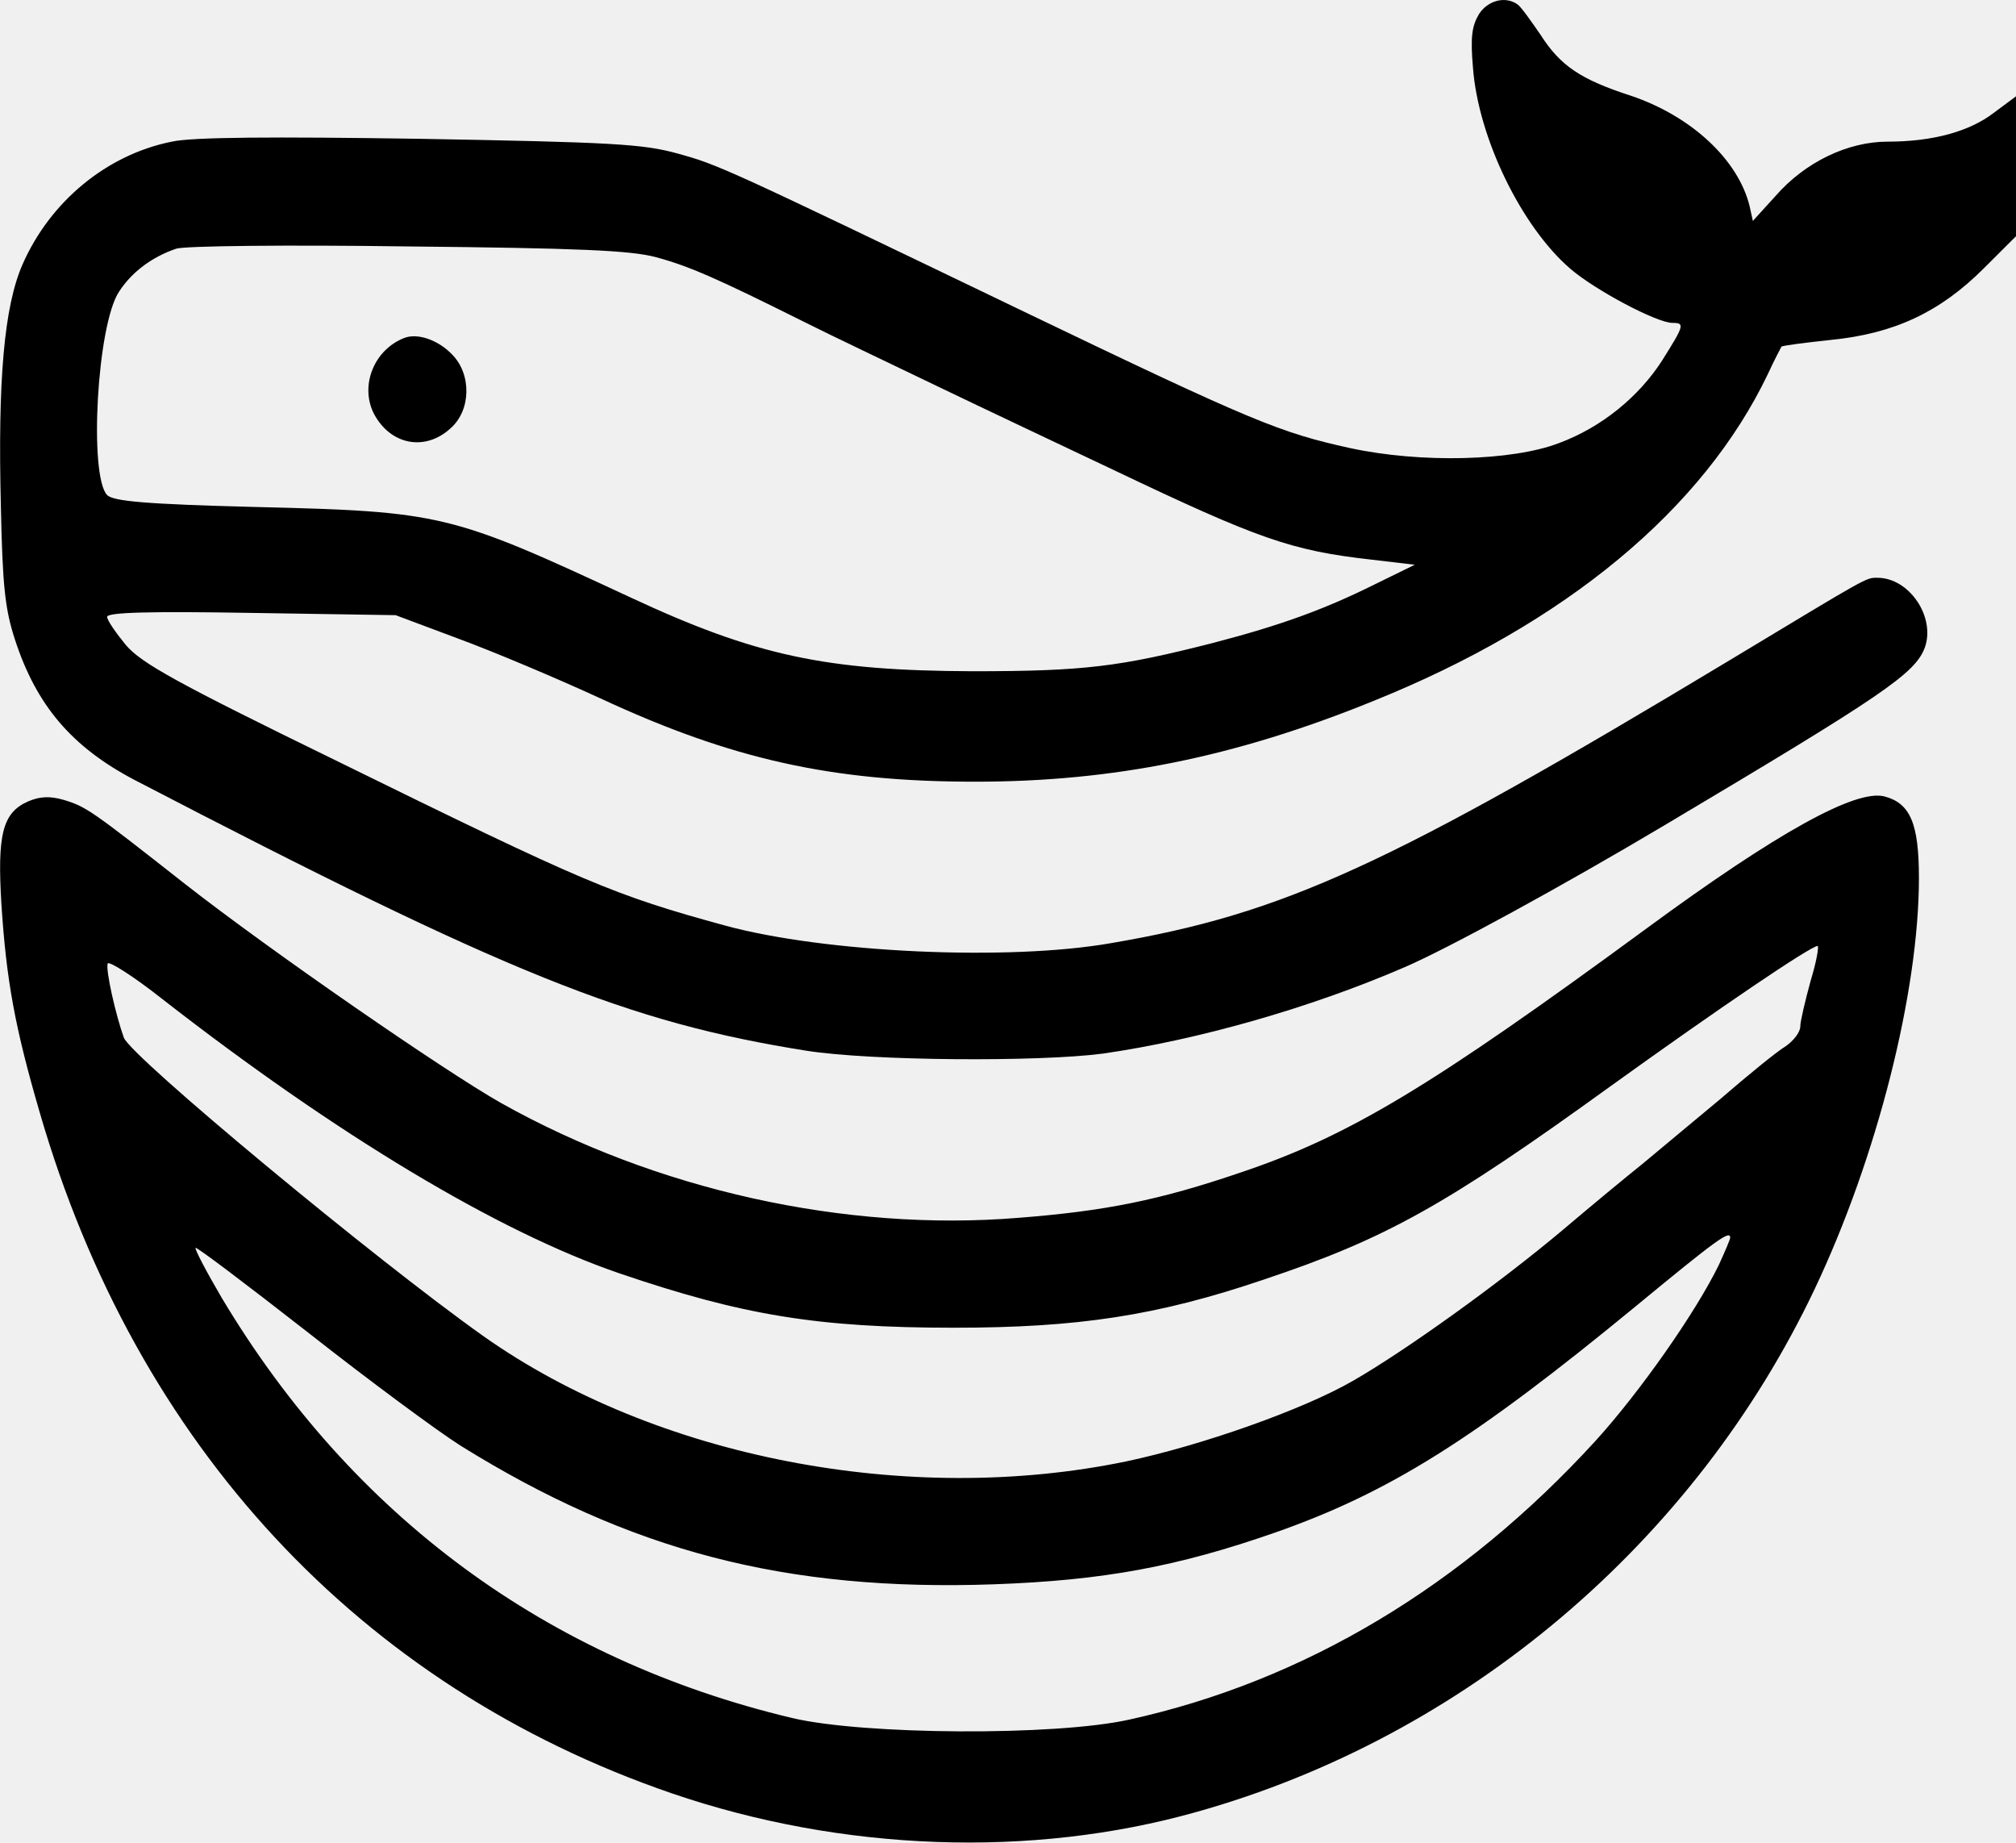
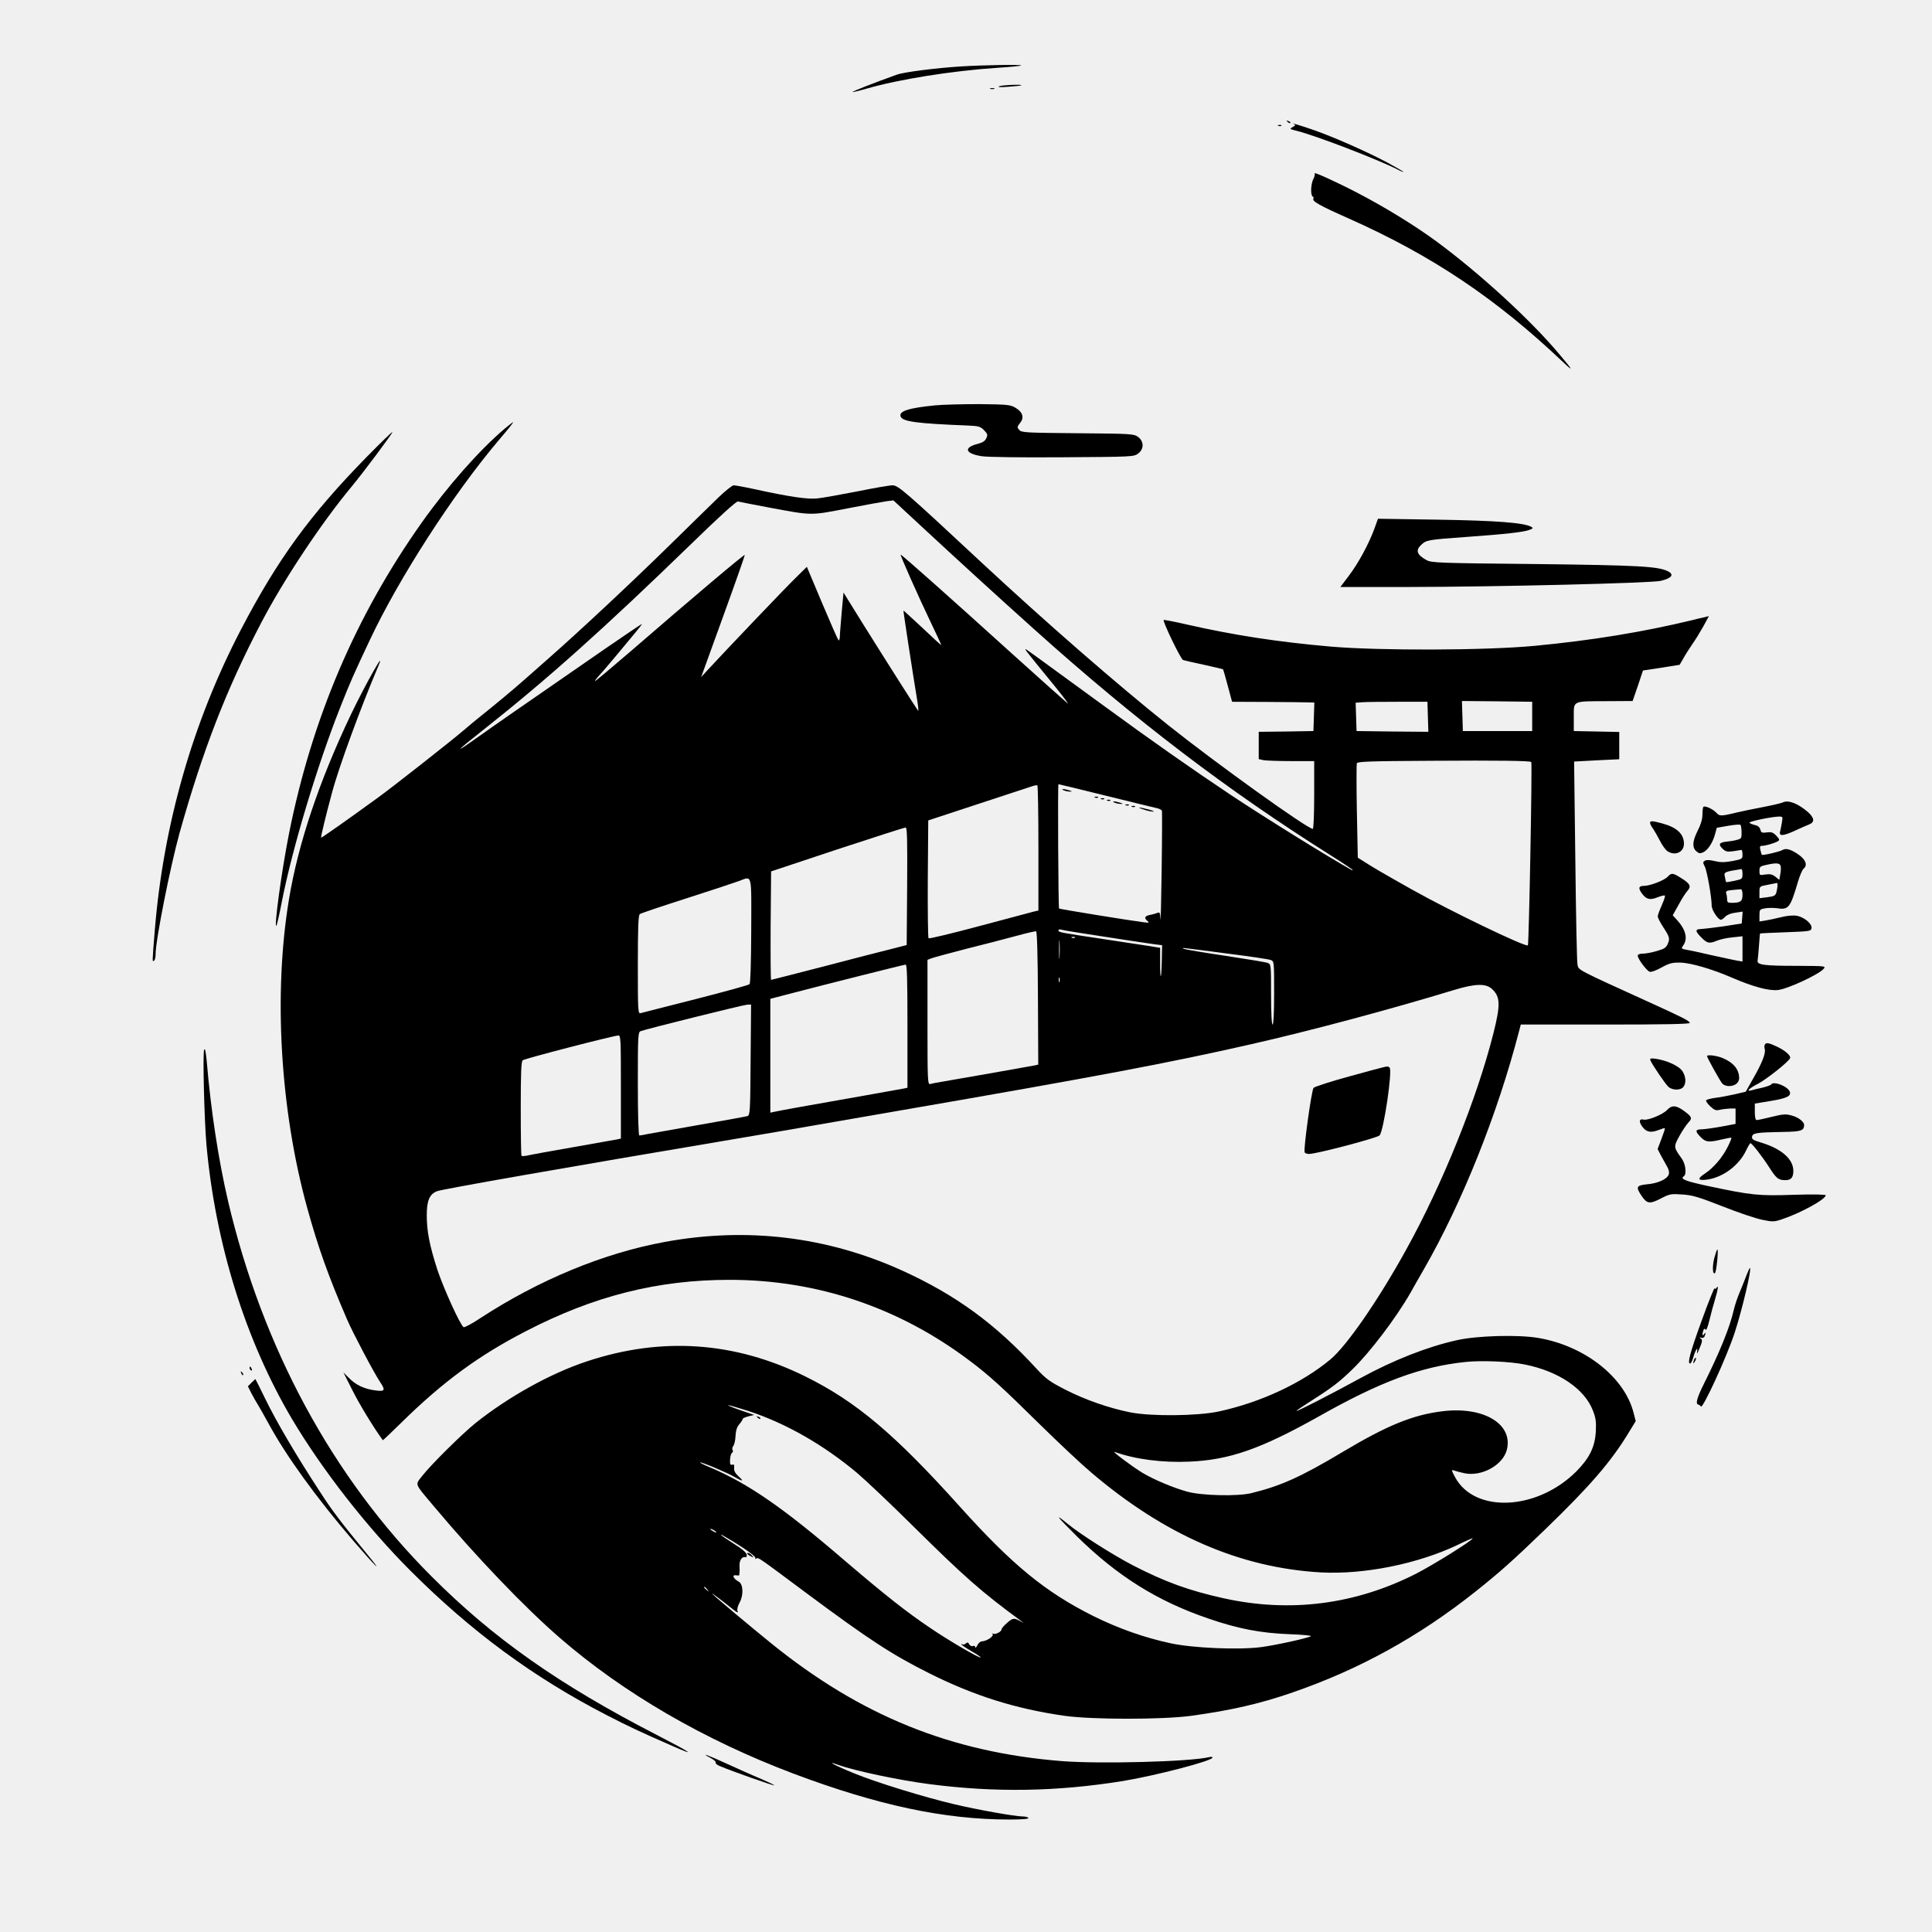
- <svg xmlns="http://www.w3.org/2000/svg" width="6323" height="5778" viewBox="0 0 6323 5778" fill="none">
-   <style>
+ <svg xmlns="http://www.w3.org/2000/svg" version="1.0" width="1254pt" height="1254pt" viewBox="0 0 1254 1254" preserveAspectRatio="xMidYMid meet">
+   <g transform="translate(0,1254) scale(0.1,-0.1)" stroke="none">
+     <style>
  :root { color-scheme: light dark; }
-   path { fill: black; }
+   path { fill: #000000; }
  @media (prefers-color-scheme: dark) {
-     path { fill: white; }
+     path { fill: #ffffff; }
  }
</style>
-   <path d="M4638.51 44.529C4616.52 81.829 4611.45 115.575 4619.9 213.263C4636.82 433.505 4772.12 710.584 4924.33 842.019C5002.12 909.512 5196.61 1012.53 5245.66 1012.53C5284.56 1012.53 5282.87 1019.63 5213.53 1129.75C5140.8 1243.43 5024.11 1339.34 4890.5 1389.07C4743.36 1445.91 4455.85 1453.01 4234.3 1405.06C4016.13 1357.1 3931.57 1323.35 3211.11 977.006C2265.71 522.312 2253.87 516.984 2125.34 481.461C2017.1 451.267 1917.32 445.938 1316.93 435.281C853.533 428.177 601.539 429.953 538.964 444.162C334.325 485.013 156.745 632.434 70.493 829.586C12.991 961.021 -7.304 1191.92 2.843 1589.78C7.917 1841.99 16.373 1911.26 46.815 2005.39C114.465 2213.2 226.086 2342.86 422.269 2445.88C1594.29 3055.1 1969.74 3206.07 2529.54 3294.88C2732.49 3326.85 3258.46 3330.4 3459.72 3303.76C3755.69 3261.13 4107.46 3161.66 4403.43 3033.78C4540.42 2975.17 4904.03 2776.24 5220.29 2587.97C5910.31 2177.68 6006.71 2111.96 6037.16 2030.26C6070.98 1934.35 5988.11 1811.79 5888.33 1811.79C5851.12 1811.79 5862.96 1806.47 5426.62 2069.34C4352.69 2715.85 4026.28 2865.05 3485.09 2957.41C3162.06 3014.24 2587.04 2987.6 2274.17 2902.35C1924.08 2806.44 1839.52 2770.91 1051.41 2383.71C552.493 2140.38 444.255 2079.99 395.209 2023.16C363.076 1984.08 336.016 1945.01 336.016 1934.35C336.016 1920.14 467.932 1916.59 787.575 1921.92L1240.82 1929.02L1435.32 2001.84C1541.86 2040.92 1744.81 2126.17 1883.49 2190.11C2296.15 2381.94 2610.72 2451.21 3058.9 2451.21C3490.16 2451.21 3872.38 2374.83 4305.33 2198.99C4910.8 1955.66 5342.06 1596.88 5545.01 1172.38C5565.3 1127.98 5585.6 1090.68 5587.29 1087.13C5590.67 1083.57 5660.01 1074.69 5742.88 1065.81C5940.76 1046.28 6084.51 978.782 6221.5 842.019L6322.97 740.779V520.536V302.071L6253.63 353.579C6177.53 412.192 6062.52 444.162 5920.46 444.162C5795.31 444.162 5661.7 508.104 5568.69 614.672L5497.65 692.823L5487.51 646.643C5451.99 500.999 5304.85 364.236 5115.44 300.294C4956.46 248.786 4893.88 206.159 4831.31 108.471C4800.87 64.067 4770.42 21.439 4760.28 14.335C4721.38 -14.083 4665.57 1.902 4638.51 44.529ZM2057.69 806.496C2162.55 834.914 2250.49 873.99 2517.7 1007.2C2605.65 1051.6 2796.76 1142.19 2940.51 1211.46C3084.27 1280.73 3332.88 1397.95 3490.16 1472.55C3948.49 1691.02 4049.96 1726.54 4301.95 1754.96L4437.25 1770.94L4310.41 1833.11C4153.12 1911.26 4016.13 1960.99 3804.73 2016.05C3512.15 2090.65 3402.22 2104.86 3050.44 2104.86C2590.43 2103.08 2370.57 2056.9 1974.82 1872.18C1413.33 1611.09 1386.27 1603.99 801.104 1589.78C457.784 1580.9 356.311 1572.01 336.016 1552.48C278.514 1492.09 303.882 1019.63 373.223 914.841C412.121 854.452 474.697 806.496 552.493 779.854C577.862 770.973 904.27 767.421 1278.03 772.749C1814.15 778.078 1978.2 785.182 2057.69 806.496Z" />
-   <path d="M1266.2 1060.49C1173.18 1097.79 1129.21 1207.91 1171.49 1294.94C1222.22 1394.4 1332.15 1417.49 1413.33 1342.89C1477.6 1286.06 1479.29 1174.16 1418.41 1112C1374.44 1065.82 1308.48 1042.73 1266.2 1060.49Z" />
-   <path d="M87.406 2513.37C7.918 2548.89 -8.994 2616.39 4.536 2836.63C19.757 3072.86 46.817 3222.05 124.613 3488.48C427.344 4532.85 1129.2 5287.71 2106.74 5623.4C2641.17 5806.35 3236.48 5827.66 3752.3 5682.01C4596.23 5445.79 5315 4836.57 5692.15 4040.86C5886.64 3630.57 6018.55 3111.93 6018.55 2753.15C6018.55 2582.64 5991.49 2518.7 5910.31 2497.39C5820.68 2474.3 5575.45 2609.28 5164.48 2911.23C4484.61 3410.32 4229.23 3563.07 3890.98 3676.75C3635.61 3763.78 3466.49 3797.52 3194.2 3818.84C2651.31 3863.24 2057.69 3731.81 1570.62 3458.28C1394.73 3358.82 846.769 2980.5 581.246 2772.69C285.28 2540.01 270.059 2529.36 199.028 2508.04C155.056 2495.61 124.613 2497.39 87.406 2513.37ZM5678.62 3076.41C5661.7 3138.57 5646.48 3202.52 5646.48 3218.5C5646.48 3236.26 5626.19 3262.9 5600.82 3280.67C5573.76 3296.65 5482.43 3371.25 5396.18 3445.85C5308.24 3518.67 5198.31 3611.03 5150.95 3650.1C5101.91 3689.18 4990.28 3781.54 4902.34 3856.14C4699.39 4026.65 4406.81 4236.23 4242.76 4330.37C4085.48 4420.95 3767.52 4532.85 3532.44 4582.58C2847.5 4724.67 2054.31 4570.15 1516.5 4190.05C1173.18 3946.72 412.123 3314.41 388.445 3254.02C363.077 3182.98 330.944 3042.66 337.708 3021.35C341.091 3012.47 417.196 3060.42 505.14 3129.69C1056.48 3559.52 1563.85 3863.24 1942.69 3992.9C2328.29 4124.34 2565.06 4163.41 2991.25 4163.41C3380.23 4163.41 3628.84 4126.11 3963.71 4012.44C4345.93 3884.56 4531.96 3781.54 5052.86 3405C5391.11 3161.66 5676.92 2968.06 5700.6 2966.29C5705.68 2966.29 5697.22 3016.02 5678.62 3076.41ZM5426.62 3881C5426.62 3886.33 5409.71 3925.41 5391.11 3966.26C5318.38 4115.45 5144.19 4364.11 5003.81 4518.64C4587.77 4973.33 4090.55 5271.73 3540.9 5392.5C3309.2 5444.01 2708.81 5440.46 2483.88 5387.17C1716.06 5204.23 1105.53 4754.87 696.249 4071.05C647.204 3987.57 609.997 3916.53 613.379 3912.97C616.762 3909.42 774.046 4028.42 965.155 4177.62C1154.57 4326.82 1371.05 4486.67 1443.77 4532.85C1974.82 4863.21 2463.59 4991.09 3118.09 4968C3461.41 4955.57 3691.42 4912.94 3997.53 4806.38C4357.76 4680.27 4623.29 4513.31 5130.66 4095.92C5382.65 3888.11 5426.62 3856.14 5426.62 3881Z" />
+     <path d="M6240 12109 c-162 -10 -376 -37 -420 -54 -159 -57 -290 -109 -286 -112 2 -2 44 8 92 22 208 60 550 115 848 135 82 5 152 12 154 15 8 7 -241 3 -388 -6z" />
+     <path d="M6485 11980 c-13 -6 10 -7 60 -3 44 3 82 7 84 9 9 8 -125 2 -144 -6z" />
+     <path d="M6428 11963 c6 -2 18 -2 25 0 6 3 1 5 -13 5 -14 0 -19 -2 -12 -5z" />
+     <path d="M8357 11749 c7 -7 15 -10 18 -7 3 3 -2 9 -12 12 -14 6 -15 5 -6 -5z" />
+     <path d="M8399 11734 c11 -5 8 -10 -9 -19 -21 -11 -20 -13 26 -24 121 -30 523 -184 657 -252 20 -11 37 -17 37 -15 0 2 -48 30 -107 62 -132 70 -345 164 -473 209 -89 31 -163 53 -131 39z" />
+     <path d="M8298 11723 c7 -3 16 -2 19 1 4 3 -2 6 -13 5 -11 0 -14 -3 -6 -6z" />
+     <path d="M8533 11414 c3 -4 0 -19 -8 -35 -17 -32 -20 -105 -5 -114 6 -4 8 -10 5 -14 -10 -17 37 -44 231 -130 541 -241 953 -518 1388 -930 73 -69 67 -56 -23 50 -186 222 -512 521 -796 731 -140 103 -335 223 -512 315 -142 74 -297 144 -280 127z" />
+     <path d="M6070 9909 c-173 -17 -238 -38 -224 -73 13 -33 108 -45 436 -58 69 -3 81 -6 105 -30 23 -24 25 -30 15 -52 -8 -18 -24 -29 -56 -37 -94 -24 -82 -63 25 -80 38 -6 252 -9 526 -7 452 3 462 3 490 24 39 29 39 79 0 108 -28 20 -40 21 -392 24 -334 3 -364 4 -379 21 -15 17 -15 20 5 46 29 35 17 71 -31 99 -32 19 -53 21 -230 23 -107 0 -238 -3 -290 -8z" />
+     <path d="M3275 9757 c-164 -139 -372 -375 -539 -611 -428 -605 -711 -1269 -860 -2016 -48 -241 -99 -616 -82 -599 3 3 20 75 36 160 69 349 230 884 380 1262 64 162 86 211 190 432 189 402 542 949 834 1294 74 87 101 121 95 121 -2 -1 -26 -20 -54 -43z" />
+     <path d="M2379 9573 c-368 -376 -577 -663 -817 -1123 -311 -598 -501 -1261 -557 -1945 -18 -221 -17 -208 -5 -200 6 3 10 23 10 43 0 90 95 566 155 784 152 541 303 931 530 1365 148 283 391 649 590 888 73 88 267 347 262 351 -2 2 -78 -71 -168 -163z" />
+     <path d="M4665 9313 c-44 -43 -188 -183 -320 -313 -252 -247 -583 -556 -775 -725 -62 -55 -139 -122 -170 -150 -61 -54 -178 -152 -272 -227 -33 -26 -85 -69 -116 -96 -74 -64 -467 -373 -556 -437 -196 -143 -370 -265 -372 -262 -3 3 33 152 71 292 43 163 189 560 299 818 57 132 -79 -108 -177 -312 -205 -431 -341 -834 -401 -1196 -102 -611 -58 -1368 118 -2005 70 -254 136 -440 259 -725 37 -86 175 -347 214 -405 36 -54 32 -63 -29 -55 -72 9 -128 35 -172 80 l-37 37 60 -119 c45 -90 141 -247 196 -321 1 -1 57 52 124 118 266 261 498 432 805 590 440 228 855 333 1321 333 568 0 1101 -179 1560 -526 123 -92 211 -172 450 -408 121 -119 272 -261 336 -315 477 -407 969 -621 1494 -650 280 -15 630 56 887 179 51 25 95 44 96 42 8 -8 -254 -172 -368 -230 -394 -200 -817 -254 -1247 -159 -226 50 -380 106 -588 213 -131 68 -342 202 -425 270 -91 75 -72 50 58 -79 263 -259 523 -422 854 -535 194 -67 342 -95 527 -102 84 -3 147 -9 140 -13 -25 -14 -233 -59 -324 -71 -146 -19 -444 -6 -587 25 -172 37 -338 96 -500 176 -312 156 -525 330 -866 709 -424 472 -675 684 -1005 847 -457 226 -932 259 -1417 98 -237 -78 -511 -231 -724 -401 -88 -71 -289 -270 -344 -341 -49 -63 -56 -44 75 -200 276 -329 589 -656 818 -854 413 -358 937 -662 1515 -880 548 -206 980 -298 1403 -298 83 0 126 4 122 10 -3 6 -21 10 -38 10 -48 0 -295 44 -442 79 -193 45 -511 143 -654 202 -125 51 -187 85 -101 54 108 -39 397 -100 591 -125 428 -56 829 -49 1258 20 212 35 581 131 581 152 0 5 -10 6 -22 3 -124 -30 -707 -45 -954 -26 -720 57 -1306 294 -1885 762 -141 114 -357 295 -384 322 -19 19 59 -39 134 -100 27 -21 33 -23 28 -9 -4 11 1 32 14 55 26 48 23 119 -6 135 -37 20 -47 47 -15 41 11 -2 19 -1 19 3 -1 4 0 12 1 17 1 6 1 25 0 42 -2 35 17 62 37 56 7 -3 11 4 10 15 -1 13 -29 38 -84 72 -83 52 -117 82 -46 39 112 -65 192 -123 186 -132 -3 -6 -1 -7 6 -3 13 9 8 12 326 -225 401 -298 553 -398 795 -519 293 -147 564 -232 881 -277 180 -25 633 -25 819 0 262 36 450 79 660 152 432 149 817 361 1185 653 156 124 243 201 451 402 293 283 431 442 547 634 l44 72 -14 54 c-59 232 -318 435 -619 486 -130 22 -397 15 -529 -15 -192 -43 -411 -129 -625 -246 -184 -101 -411 -217 -415 -213 -2 2 43 32 98 67 135 86 178 119 264 202 115 111 284 334 378 498 17 31 56 99 86 151 248 431 479 1008 619 1548 l11 42 550 0 c385 0 550 3 547 11 -5 14 -42 33 -248 127 -488 222 -474 214 -481 251 -4 18 -10 322 -14 676 l-8 642 147 8 146 7 0 89 0 88 -147 3 -148 3 0 90 c0 109 -13 103 216 104 l166 1 34 99 33 99 119 18 119 19 26 45 c14 25 40 65 57 90 18 25 49 76 70 113 l37 68 -28 -7 c-16 -3 -54 -12 -84 -20 -315 -76 -649 -131 -1020 -166 -316 -30 -1002 -32 -1320 -5 -346 30 -630 74 -934 143 -82 19 -151 32 -153 30 -8 -8 111 -256 126 -260 9 -3 70 -17 136 -31 65 -14 121 -28 123 -29 2 -2 16 -50 31 -107 l28 -104 229 -1 c126 -1 246 -2 267 -3 l38 -1 -3 -92 -3 -93 -177 -3 -178 -2 0 -89 0 -88 31 -7 c17 -3 98 -6 180 -6 l149 0 0 -220 c0 -122 -4 -220 -9 -220 -35 0 -627 425 -937 672 -335 267 -798 671 -1209 1053 -499 465 -545 505 -582 505 -19 0 -123 -18 -231 -40 -109 -21 -224 -42 -257 -45 -63 -7 -179 10 -408 60 -64 14 -125 25 -135 25 -9 0 -53 -35 -97 -77z m325 -67 c285 -53 266 -53 510 -6 118 23 234 44 257 47 l42 5 192 -178 c222 -206 480 -442 730 -666 653 -586 1248 -1039 1912 -1457 81 -51 147 -95 147 -98 0 -2 -3 -2 -7 0 -141 78 -571 345 -787 489 -240 160 -524 359 -816 573 -69 50 -208 152 -310 226 -102 75 -192 140 -200 144 -16 9 -1 -10 179 -230 63 -77 103 -131 90 -120 -33 28 -162 144 -370 331 -384 348 -706 634 -713 634 -6 0 115 -272 195 -439 38 -79 69 -146 69 -148 0 -3 -55 47 -122 111 -68 63 -123 114 -124 113 -2 -2 66 -444 89 -580 7 -42 10 -74 6 -70 -10 12 -222 346 -360 567 l-124 200 -12 -130 c-6 -71 -12 -142 -12 -159 -1 -16 -5 -25 -9 -20 -5 6 -53 115 -107 243 l-98 233 -74 -73 c-67 -65 -465 -483 -571 -598 l-41 -45 143 395 c79 217 142 397 140 398 -4 5 -329 -269 -746 -630 -120 -103 -221 -188 -225 -188 -4 0 9 17 28 38 19 20 68 78 109 127 41 50 96 116 123 148 26 31 46 57 43 57 -2 0 -111 -73 -240 -162 -593 -410 -717 -496 -811 -563 -177 -126 -168 -112 25 40 417 330 778 653 1349 1207 183 178 291 276 301 273 8 -2 98 -20 200 -39z m4278 -1359 l3 -97 -233 2 -233 3 -3 92 -3 92 43 3 c24 2 129 3 233 3 l190 0 3 -98z m677 3 l0 -95 -225 0 -225 0 -3 98 -3 97 228 -2 228 -3 0 -95z m-6 -296 c7 -6 -15 -1183 -22 -1190 -13 -14 -512 227 -752 362 -190 107 -250 142 -301 175 l-51 32 -6 300 c-3 164 -3 305 0 313 4 11 87 14 482 16 448 3 641 0 650 -8z m-3199 -559 l0 -405 -27 -6 c-16 -4 -174 -46 -353 -94 -179 -48 -328 -84 -333 -80 -4 3 -6 177 -5 386 l3 379 310 102 c171 56 328 108 350 115 22 8 43 13 48 11 4 -2 7 -186 7 -408z m435 341 c165 -41 314 -77 332 -81 17 -3 33 -12 35 -18 1 -7 1 -178 -2 -382 -3 -203 -6 -348 -8 -321 -2 42 -4 47 -19 41 -10 -4 -30 -10 -46 -13 -36 -6 -43 -20 -21 -38 17 -14 14 -15 -31 -9 -80 10 -537 84 -541 88 -5 5 -9 807 -4 807 3 0 140 -33 305 -74z m-1287 -588 l-3 -382 -105 -27 c-58 -14 -255 -65 -438 -113 -183 -47 -334 -86 -337 -86 -3 0 -4 158 -3 352 l3 352 430 143 c237 78 436 142 443 142 10 1 12 -79 10 -381z m-1012 -288 c-1 -212 -5 -343 -11 -348 -5 -6 -163 -49 -350 -97 -187 -47 -348 -89 -357 -91 -17 -5 -18 15 -18 314 0 244 3 322 13 329 6 5 143 51 302 102 160 51 313 102 340 112 89 32 82 62 81 -321z m2164 -20 c236 -37 404 -62 454 -69 l49 -6 -2 -100 c-3 -128 -11 -138 -11 -13 l0 96 -67 11 c-38 6 -174 26 -303 46 -281 42 -290 44 -290 56 0 6 8 8 18 5 9 -3 78 -15 152 -26z m-303 -418 l2 -432 -22 -5 c-30 -6 -528 -94 -602 -106 -33 -5 -68 -12 -77 -15 -17 -5 -18 19 -18 401 l0 405 23 9 c12 5 114 33 227 62 113 28 259 66 325 84 66 18 125 32 130 30 6 -1 11 -155 12 -433z m140 266 c-2 -29 -3 -8 -3 47 0 55 1 79 3 53 2 -26 2 -71 0 -100z m100 126 c-3 -3 -12 -4 -19 -1 -8 3 -5 6 6 6 11 1 17 -2 13 -5z m1003 -105 c135 -17 255 -35 268 -40 22 -9 22 -10 22 -214 0 -130 -4 -205 -10 -205 -6 0 -10 72 -10 195 0 193 0 196 -22 205 -13 5 -135 25 -273 46 -137 20 -259 41 -270 45 -14 6 -10 7 15 4 19 -2 145 -18 280 -36z m-2090 -469 l0 -400 -22 -5 c-21 -4 -402 -72 -703 -125 -66 -12 -130 -24 -142 -27 l-23 -5 0 369 0 370 123 32 c237 62 742 189 755 190 9 1 12 -85 12 -399z m987 288 c-3 -7 -5 -2 -5 12 0 14 2 19 5 13 2 -7 2 -19 0 -25z m2808 -48 c53 -50 55 -101 9 -284 -107 -425 -330 -980 -568 -1409 -180 -326 -384 -621 -490 -710 -186 -155 -454 -280 -728 -339 -139 -29 -436 -32 -573 -5 -138 28 -288 80 -418 146 -105 54 -126 69 -190 138 -267 291 -523 478 -873 637 -486 220 -1007 283 -1539 185 -398 -73 -816 -246 -1198 -495 -54 -36 -103 -62 -108 -58 -22 13 -130 252 -170 372 -51 158 -69 250 -69 355 0 94 18 136 66 155 36 14 793 147 2009 352 127 21 334 57 460 79 127 22 363 63 525 91 1297 224 1762 312 2285 431 381 86 912 228 1325 354 136 41 205 43 245 5z m-4813 -459 c-2 -331 -4 -360 -20 -365 -9 -3 -147 -28 -307 -56 -159 -28 -312 -55 -338 -60 -26 -6 -52 -10 -57 -10 -6 0 -10 130 -10 335 0 310 1 336 18 342 36 14 668 171 692 172 l25 1 -3 -359z m-842 -176 l0 -335 -22 -5 c-13 -2 -140 -25 -282 -50 -143 -25 -276 -49 -297 -54 -21 -5 -40 -6 -44 -3 -3 3 -5 141 -5 307 0 234 3 305 13 313 12 11 585 159 620 161 16 1 17 -21 17 -334z m5869 -1802 c219 -44 388 -159 441 -301 18 -46 21 -72 18 -133 -6 -102 -41 -173 -127 -260 -254 -253 -658 -273 -786 -38 -24 46 -26 51 -9 45 10 -4 41 -12 68 -18 112 -24 249 51 276 150 44 168 -149 285 -417 252 -192 -23 -360 -92 -648 -264 -271 -162 -402 -221 -595 -268 -90 -21 -318 -16 -414 10 -93 26 -216 78 -290 122 -69 42 -206 145 -181 136 133 -48 311 -71 485 -63 260 11 463 82 841 294 402 227 663 323 952 353 105 11 290 3 386 -17z m-5039 -302 c243 -80 487 -220 705 -403 55 -47 215 -198 355 -337 343 -339 447 -431 710 -624 19 -14 17 -14 -10 2 -28 15 -39 17 -55 9 -24 -14 -65 -54 -65 -65 0 -14 -40 -34 -53 -27 -7 4 -9 4 -5 -1 13 -14 -37 -48 -72 -49 -8 -1 -20 -12 -27 -26 -7 -14 -13 -19 -13 -11 0 7 -6 11 -15 7 -8 -3 -19 2 -24 11 -7 14 -12 15 -23 5 -8 -6 -18 -9 -21 -5 -4 3 -7 3 -7 0 0 -4 29 -23 65 -44 35 -20 63 -39 60 -41 -7 -7 -206 109 -325 190 -158 106 -295 215 -560 441 -395 340 -624 498 -872 603 -37 15 -66 30 -64 32 6 5 175 -66 223 -94 55 -32 64 -30 26 4 -22 21 -30 36 -28 55 2 19 -1 24 -11 20 -8 -3 -14 1 -15 8 -3 31 4 64 13 70 6 4 7 12 3 18 -4 7 -2 18 5 26 6 8 13 37 14 64 2 36 9 59 24 76 12 14 22 29 22 34 0 5 17 13 38 18 l37 9 -90 31 c-49 17 -85 32 -78 32 7 1 66 -17 133 -38z m-210 -787 c0 -2 -9 0 -20 6 -11 6 -20 13 -20 16 0 2 9 0 20 -6 11 -6 20 -13 20 -16z m-59 -371 c13 -16 12 -17 -3 -4 -17 13 -22 21 -14 21 2 0 10 -8 17 -17z" />
+     <path d="M6905 7410 c11 -5 29 -8 40 -8 16 0 15 2 -5 8 -34 11 -60 11 -35 0z" />
+     <path d="M7108 7363 c7 -3 16 -2 19 1 4 3 -2 6 -13 5 -11 0 -14 -3 -6 -6z" />
+     <path d="M7148 7353 c7 -3 16 -2 19 1 4 3 -2 6 -13 5 -11 0 -14 -3 -6 -6z" />
+     <path d="M7188 7343 c7 -3 16 -2 19 1 4 3 -2 6 -13 5 -11 0 -14 -3 -6 -6z" />
+     <path d="M7235 7330 c11 -5 29 -8 40 -8 16 0 15 2 -5 8 -34 11 -60 11 -35 0z" />
+     <path d="M7308 7313 c7 -3 16 -2 19 1 4 3 -2 6 -13 5 -11 0 -14 -3 -6 -6z" />
+     <path d="M7348 7303 c7 -3 16 -2 19 1 4 3 -2 6 -13 5 -11 0 -14 -3 -6 -6z" />
+     <path d="M7425 7285 c22 -8 49 -13 60 -13 11 0 -2 6 -30 14 -63 17 -84 16 -30 -1z" />
+     <path d="M8767 5556 c-125 -34 -234 -69 -241 -77 -13 -14 -66 -394 -58 -418 2 -6 15 -11 28 -11 49 0 439 103 458 120 27 26 86 428 65 441 -18 11 13 17 -252 -55z" />
+     <path d="M4917 3339 c7 -7 15 -10 18 -7 3 3 -2 9 -12 12 -14 6 -15 5 -6 -5z" />
+     <path d="M8921 9109 c-36 -99 -105 -226 -166 -306 l-55 -73 447 0 c571 1 1573 25 1633 40 70 17 88 40 48 61 -62 33 -189 40 -863 48 -627 6 -672 8 -705 25 -64 35 -74 64 -35 100 33 31 43 33 295 51 250 18 369 31 408 46 23 9 25 12 10 20 -47 26 -226 40 -604 46 l-390 6 -23 -64z" />
+     <path d="M11570 7331 c-8 -4 -67 -18 -130 -30 -63 -12 -135 -27 -160 -33 -112 -27 -118 -27 -141 -2 -23 24 -73 46 -83 37 -3 -4 -6 -26 -6 -50 0 -29 -10 -64 -30 -103 -35 -69 -38 -110 -10 -135 17 -15 24 -16 45 -7 30 14 62 62 77 118 l11 41 74 13 c40 7 76 10 80 6 3 -3 7 -25 7 -48 1 -38 -2 -42 -29 -49 -16 -5 -47 -10 -69 -12 -48 -5 -55 -18 -24 -47 19 -18 30 -20 68 -15 25 4 47 8 50 8 7 3 10 -9 10 -36 0 -21 -7 -25 -67 -36 -51 -9 -76 -9 -113 0 -29 7 -53 9 -63 3 -15 -9 -15 -12 -2 -38 15 -29 45 -199 45 -255 0 -28 42 -91 60 -91 5 0 18 9 28 20 11 12 38 23 66 26 l47 7 -3 -39 -3 -38 -115 -18 c-63 -9 -130 -17 -147 -18 -42 0 -42 -13 1 -56 38 -38 51 -40 102 -19 20 8 64 18 100 21 l64 7 0 -82 0 -82 -37 6 c-21 4 -94 20 -163 35 -69 16 -142 32 -162 35 -36 7 -37 8 -23 28 32 45 17 104 -43 169 l-25 27 38 68 c20 37 46 78 57 90 27 29 19 47 -39 83 -55 35 -64 36 -88 10 -22 -24 -115 -60 -155 -60 -36 0 -38 -16 -10 -53 28 -36 51 -40 99 -21 23 9 44 14 47 11 4 -3 -6 -31 -20 -63 -14 -31 -26 -63 -26 -72 0 -8 15 -38 33 -66 44 -67 47 -77 32 -112 -11 -26 -23 -33 -72 -47 -33 -10 -74 -17 -91 -17 -20 0 -32 -5 -32 -13 0 -20 57 -97 77 -104 10 -4 41 7 77 27 51 28 69 33 122 32 67 -1 207 -42 334 -97 136 -59 239 -87 299 -81 59 5 263 99 296 136 18 20 17 20 -166 21 -220 0 -265 6 -261 34 2 11 6 55 9 98 3 42 6 78 7 78 0 1 75 5 166 8 158 6 165 7 168 27 4 28 -47 71 -95 80 -23 4 -62 1 -102 -9 -36 -9 -83 -19 -103 -22 l-38 -6 0 39 c0 38 2 40 35 46 20 4 55 4 79 1 75 -12 86 2 136 172 12 40 28 77 36 84 27 22 16 57 -28 89 -50 36 -85 47 -108 33 -17 -11 -130 -37 -134 -31 -2 1 -6 15 -10 31 -5 22 -3 27 11 27 23 0 84 18 103 30 12 7 11 13 -10 35 -21 22 -31 26 -62 22 -32 -4 -37 -2 -42 18 -4 16 -16 26 -36 30 -16 4 -32 10 -35 15 -5 8 149 40 194 40 22 0 23 -3 17 -37 -3 -21 -9 -48 -12 -60 -9 -32 20 -30 98 6 35 16 75 34 91 40 37 15 34 42 -8 80 -66 57 -129 81 -165 62z m-12 -414 c2 -11 1 -34 -3 -53 l-6 -35 -26 21 c-20 15 -34 18 -64 14 -38 -6 -39 -6 -39 23 0 27 4 31 48 40 63 14 86 12 90 -10z m-248 -50 c0 -32 -2 -33 -52 -44 -29 -6 -54 -10 -54 -9 -1 0 -5 15 -8 33 -8 33 -6 34 107 52 4 0 7 -14 7 -32z m225 -94 c-8 -48 -10 -49 -67 -57 l-48 -6 0 39 c0 38 0 38 53 48 28 6 56 11 61 12 4 0 5 -16 1 -36z m-225 -42 c0 -42 -13 -51 -72 -51 -23 0 -28 4 -28 24 0 13 -3 31 -6 40 -4 11 4 16 38 19 23 2 49 4 56 5 8 1 12 -12 12 -37z" />
+     <path d="M10710 7199 c0 -6 8 -23 19 -37 10 -15 30 -50 45 -79 14 -28 36 -59 48 -67 49 -34 108 -8 108 47 0 64 -46 107 -143 133 -63 17 -77 17 -77 3z" />
+     <path d="M11455 5760 c-3 -6 -4 -18 -1 -28 9 -26 -17 -92 -74 -191 l-49 -87 -73 -17 c-40 -9 -97 -20 -126 -23 -29 -4 -55 -11 -58 -16 -3 -5 9 -22 27 -39 27 -25 37 -29 63 -22 17 4 47 7 66 8 l35 0 0 -50 0 -50 -90 -17 c-49 -9 -107 -17 -127 -18 -46 0 -48 -12 -9 -51 33 -33 51 -35 136 -15 33 8 61 13 63 11 2 -2 -8 -27 -23 -57 -34 -69 -92 -138 -150 -176 -52 -34 -45 -47 18 -38 102 15 205 93 250 188 12 26 25 47 28 48 10 0 72 -79 122 -156 47 -74 60 -84 106 -84 36 0 51 17 51 60 0 76 -75 142 -203 182 -57 17 -68 23 -65 40 4 24 27 28 201 31 119 2 136 8 137 45 0 21 -38 51 -82 62 -36 10 -56 9 -128 -9 -47 -12 -91 -21 -98 -21 -8 0 -12 19 -12 53 l0 54 103 17 c104 17 134 32 124 60 -14 36 -106 71 -121 47 -3 -5 -30 -14 -58 -21 -29 -6 -61 -14 -70 -17 -39 -10 -14 14 45 44 56 30 197 142 206 165 6 16 -33 50 -84 74 -55 26 -71 29 -80 14z" />
+     <path d="M1325 5726 c-10 -22 1 -456 15 -616 58 -643 254 -1271 555 -1780 196 -330 487 -703 769 -985 396 -396 797 -691 1271 -936 156 -80 209 -105 435 -204 155 -68 118 -42 -105 73 -637 328 -1062 627 -1465 1031 -641 641 -1096 1482 -1320 2436 -62 267 -111 585 -138 905 -6 64 -11 89 -17 76z" />
+     <path d="M11080 5685 c0 -10 83 -159 98 -177 20 -24 74 -23 97 2 13 15 16 28 11 56 -9 44 -41 78 -99 104 -39 18 -107 27 -107 15z" />
+     <path d="M10712 5658 c11 -27 96 -153 117 -172 26 -24 81 -24 98 0 18 25 16 64 -6 100 -21 34 -100 71 -175 82 -32 4 -38 2 -34 -10z" />
+     <path d="M10820 5335 c-27 -29 -125 -69 -152 -62 -26 7 -32 -10 -13 -39 26 -41 57 -49 106 -30 23 9 43 15 45 13 2 -2 -8 -33 -22 -69 l-25 -66 20 -39 c12 -21 30 -53 40 -72 13 -22 17 -40 12 -55 -11 -30 -71 -57 -141 -63 -69 -7 -74 -17 -35 -75 35 -52 54 -54 125 -17 58 30 66 31 139 26 65 -4 106 -16 261 -77 101 -40 217 -79 257 -87 67 -14 78 -14 126 2 119 39 287 130 287 157 0 5 -80 7 -207 3 -230 -8 -275 -3 -562 58 -143 31 -178 45 -152 62 20 12 12 81 -14 116 -52 72 -53 75 -16 143 18 33 45 73 58 88 29 30 26 39 -29 79 -50 36 -77 37 -108 4z" />
+     <path d="M11128 4378 c-15 -54 -13 -117 4 -100 9 9 23 152 15 152 -3 0 -11 -23 -19 -52z" />
+     <path d="M11338 4268 c-9 -24 -28 -72 -43 -108 -16 -36 -34 -90 -41 -120 -25 -112 -92 -277 -194 -481 -46 -93 -57 -132 -36 -136 5 -1 12 -6 16 -12 11 -19 165 315 218 475 48 145 114 424 100 424 -2 0 -11 -19 -20 -42z" />
+     <path d="M11045 3968 c-76 -209 -94 -278 -75 -278 5 0 14 17 20 38 14 50 33 78 25 37 -3 -18 3 -9 16 23 19 46 20 55 8 64 -11 8 -11 9 3 5 9 -3 19 1 22 9 9 24 7 31 -4 14 -11 -17 -13 -1 -4 25 5 12 9 13 14 5 5 -8 14 16 24 56 9 38 25 98 36 134 21 70 26 105 11 81 -5 -8 -10 -9 -12 -3 -2 6 -40 -88 -84 -210z" />
+     <path d="M10996 3715 c-9 -26 -7 -32 5 -12 6 10 9 21 6 23 -2 3 -7 -2 -11 -11z" />
+     <path d="M1620 3661 c0 -6 4 -13 10 -16 6 -3 7 1 4 9 -7 18 -14 21 -14 7z" />
+     <path d="M1566 3627 c3 -10 9 -15 12 -12 3 3 0 11 -7 18 -10 9 -11 8 -5 -6z" />
+     <path d="M1632 3565 l-23 -23 22 -44 c12 -23 32 -59 45 -79 12 -20 41 -71 65 -115 114 -211 310 -483 555 -768 144 -167 201 -222 88 -85 -178 218 -225 279 -309 409 -158 242 -280 451 -352 598 -35 72 -65 132 -66 131 -1 -1 -12 -11 -25 -24z" />
+     <path d="M4850 2455 c0 -2 10 -10 23 -16 20 -11 21 -11 8 4 -13 16 -31 23 -31 12z" />
+     <path d="M4613 1129 c21 -11 35 -24 32 -29 -3 -5 9 -16 27 -23 80 -34 350 -129 353 -125 3 2 -37 21 -88 43 -51 21 -149 65 -219 97 -124 57 -180 77 -105 37z" />
+   </g>
</svg>
